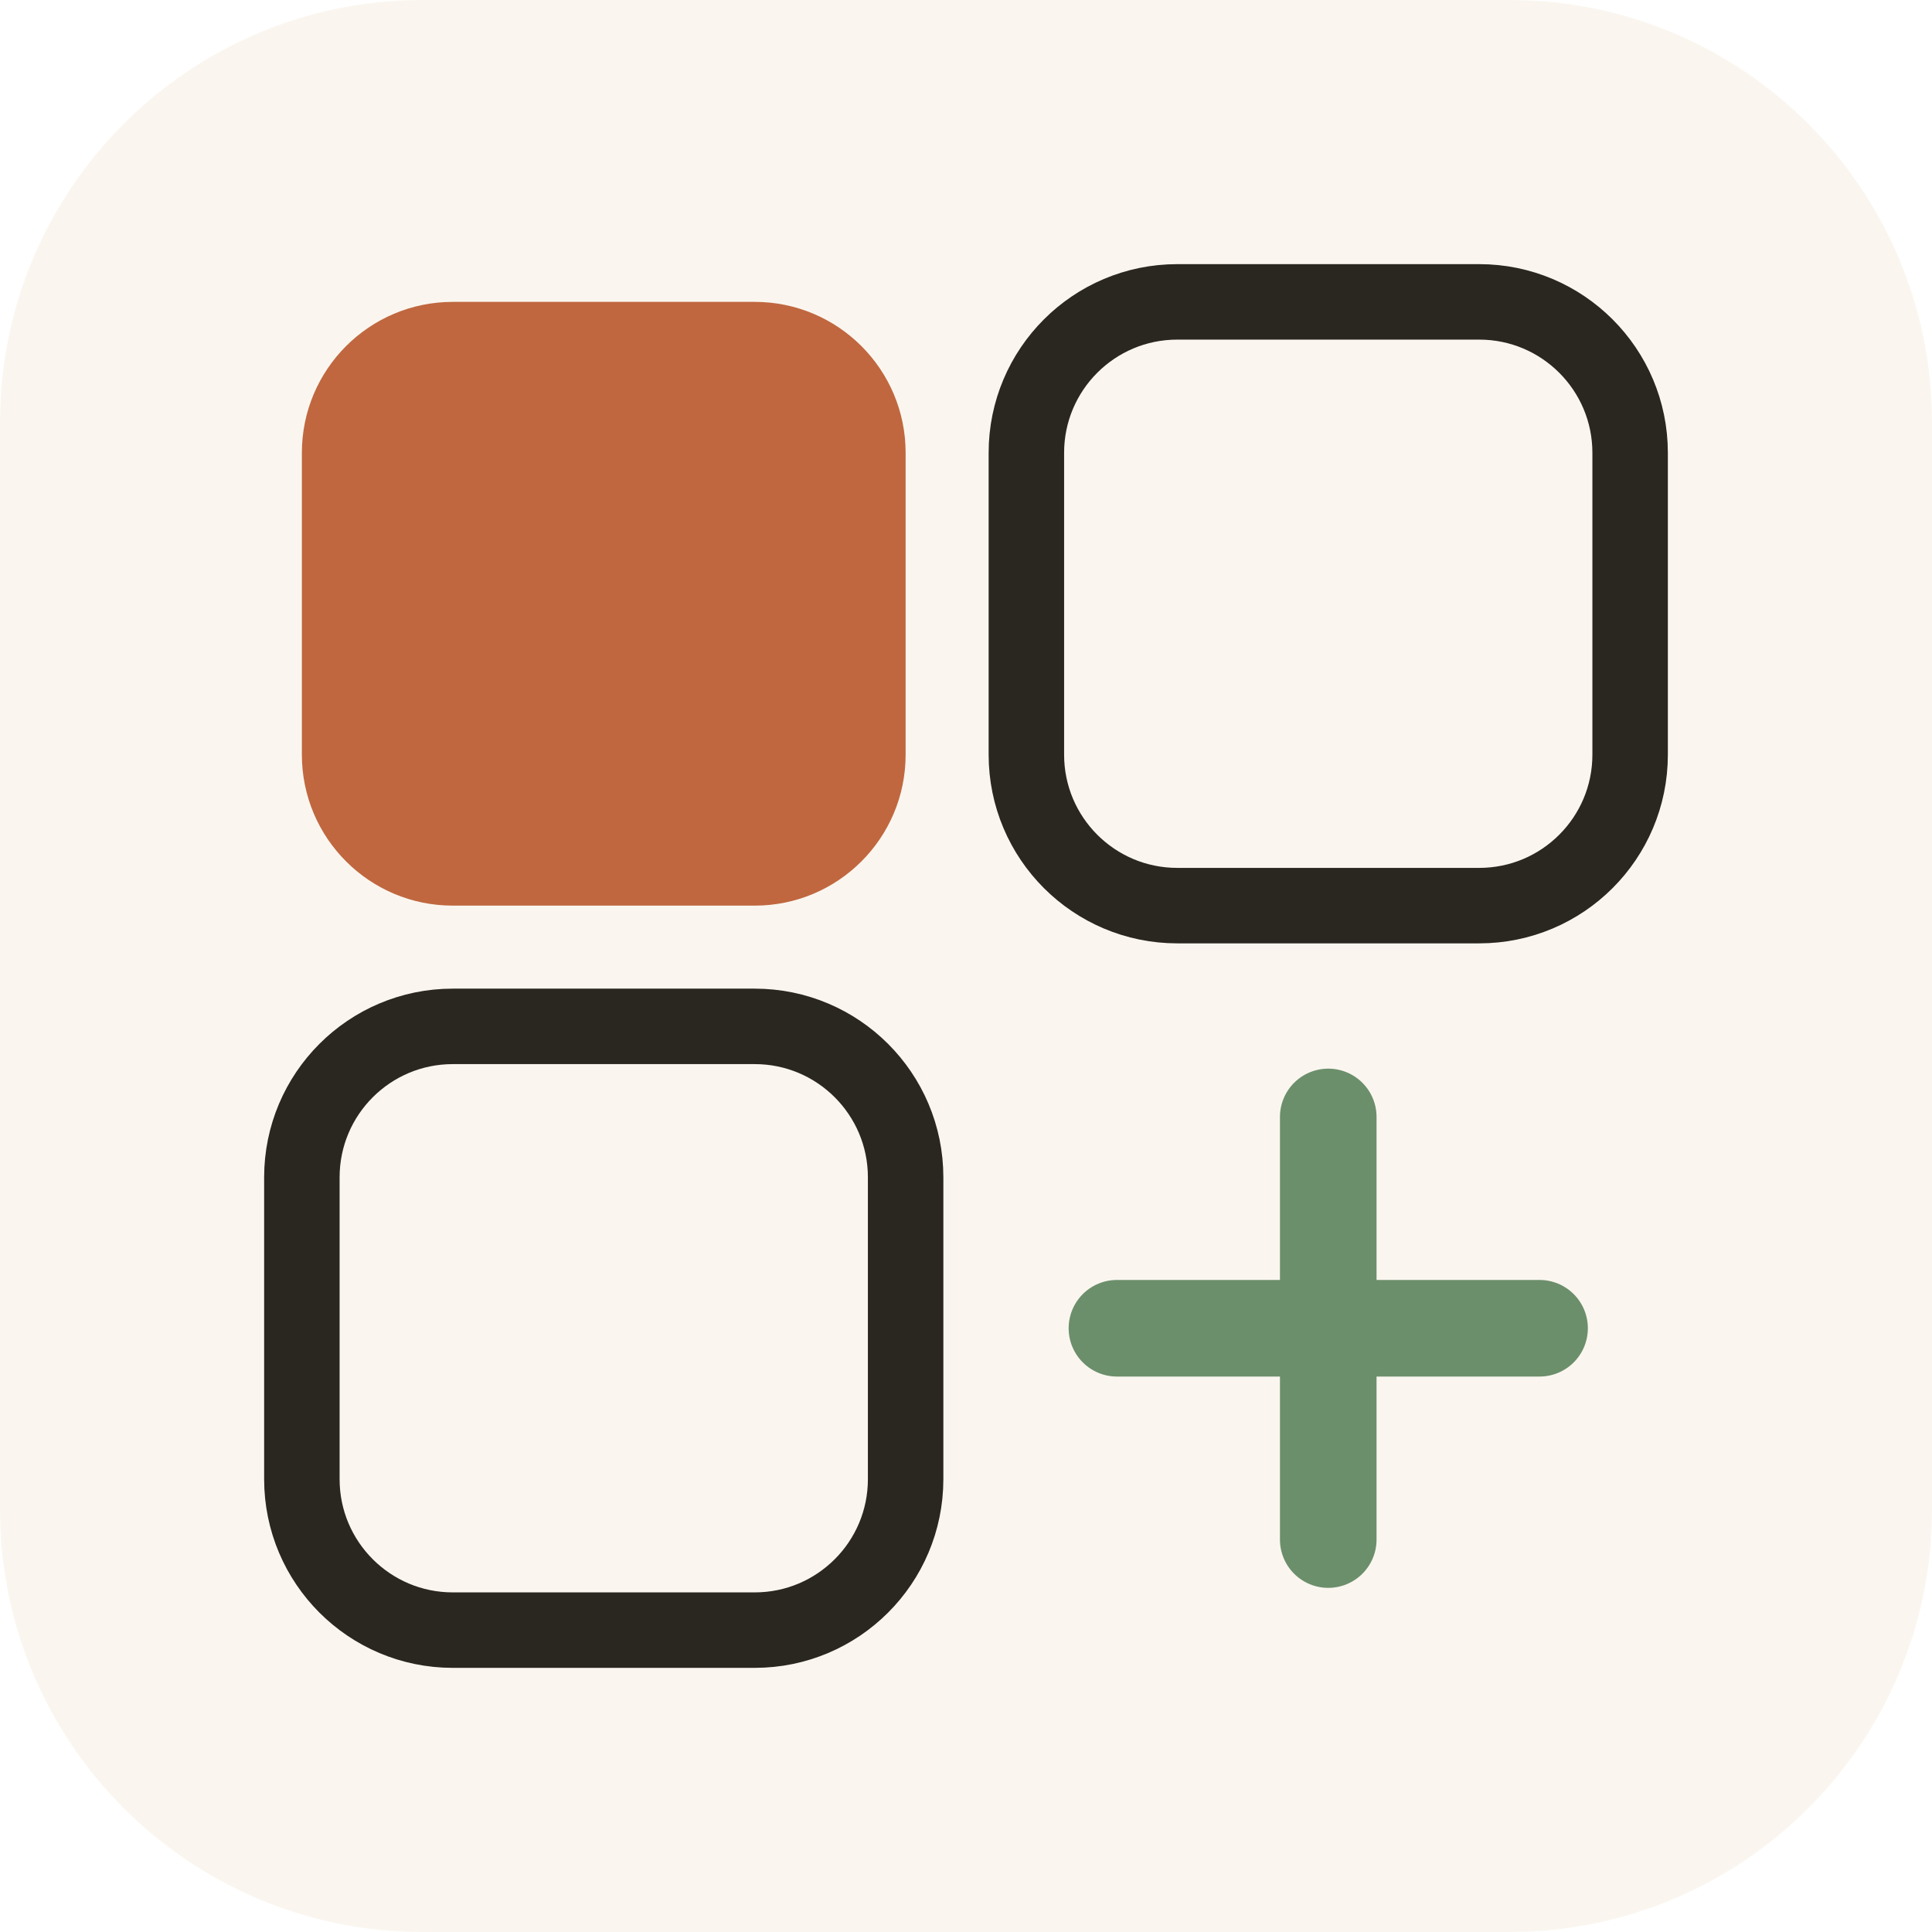
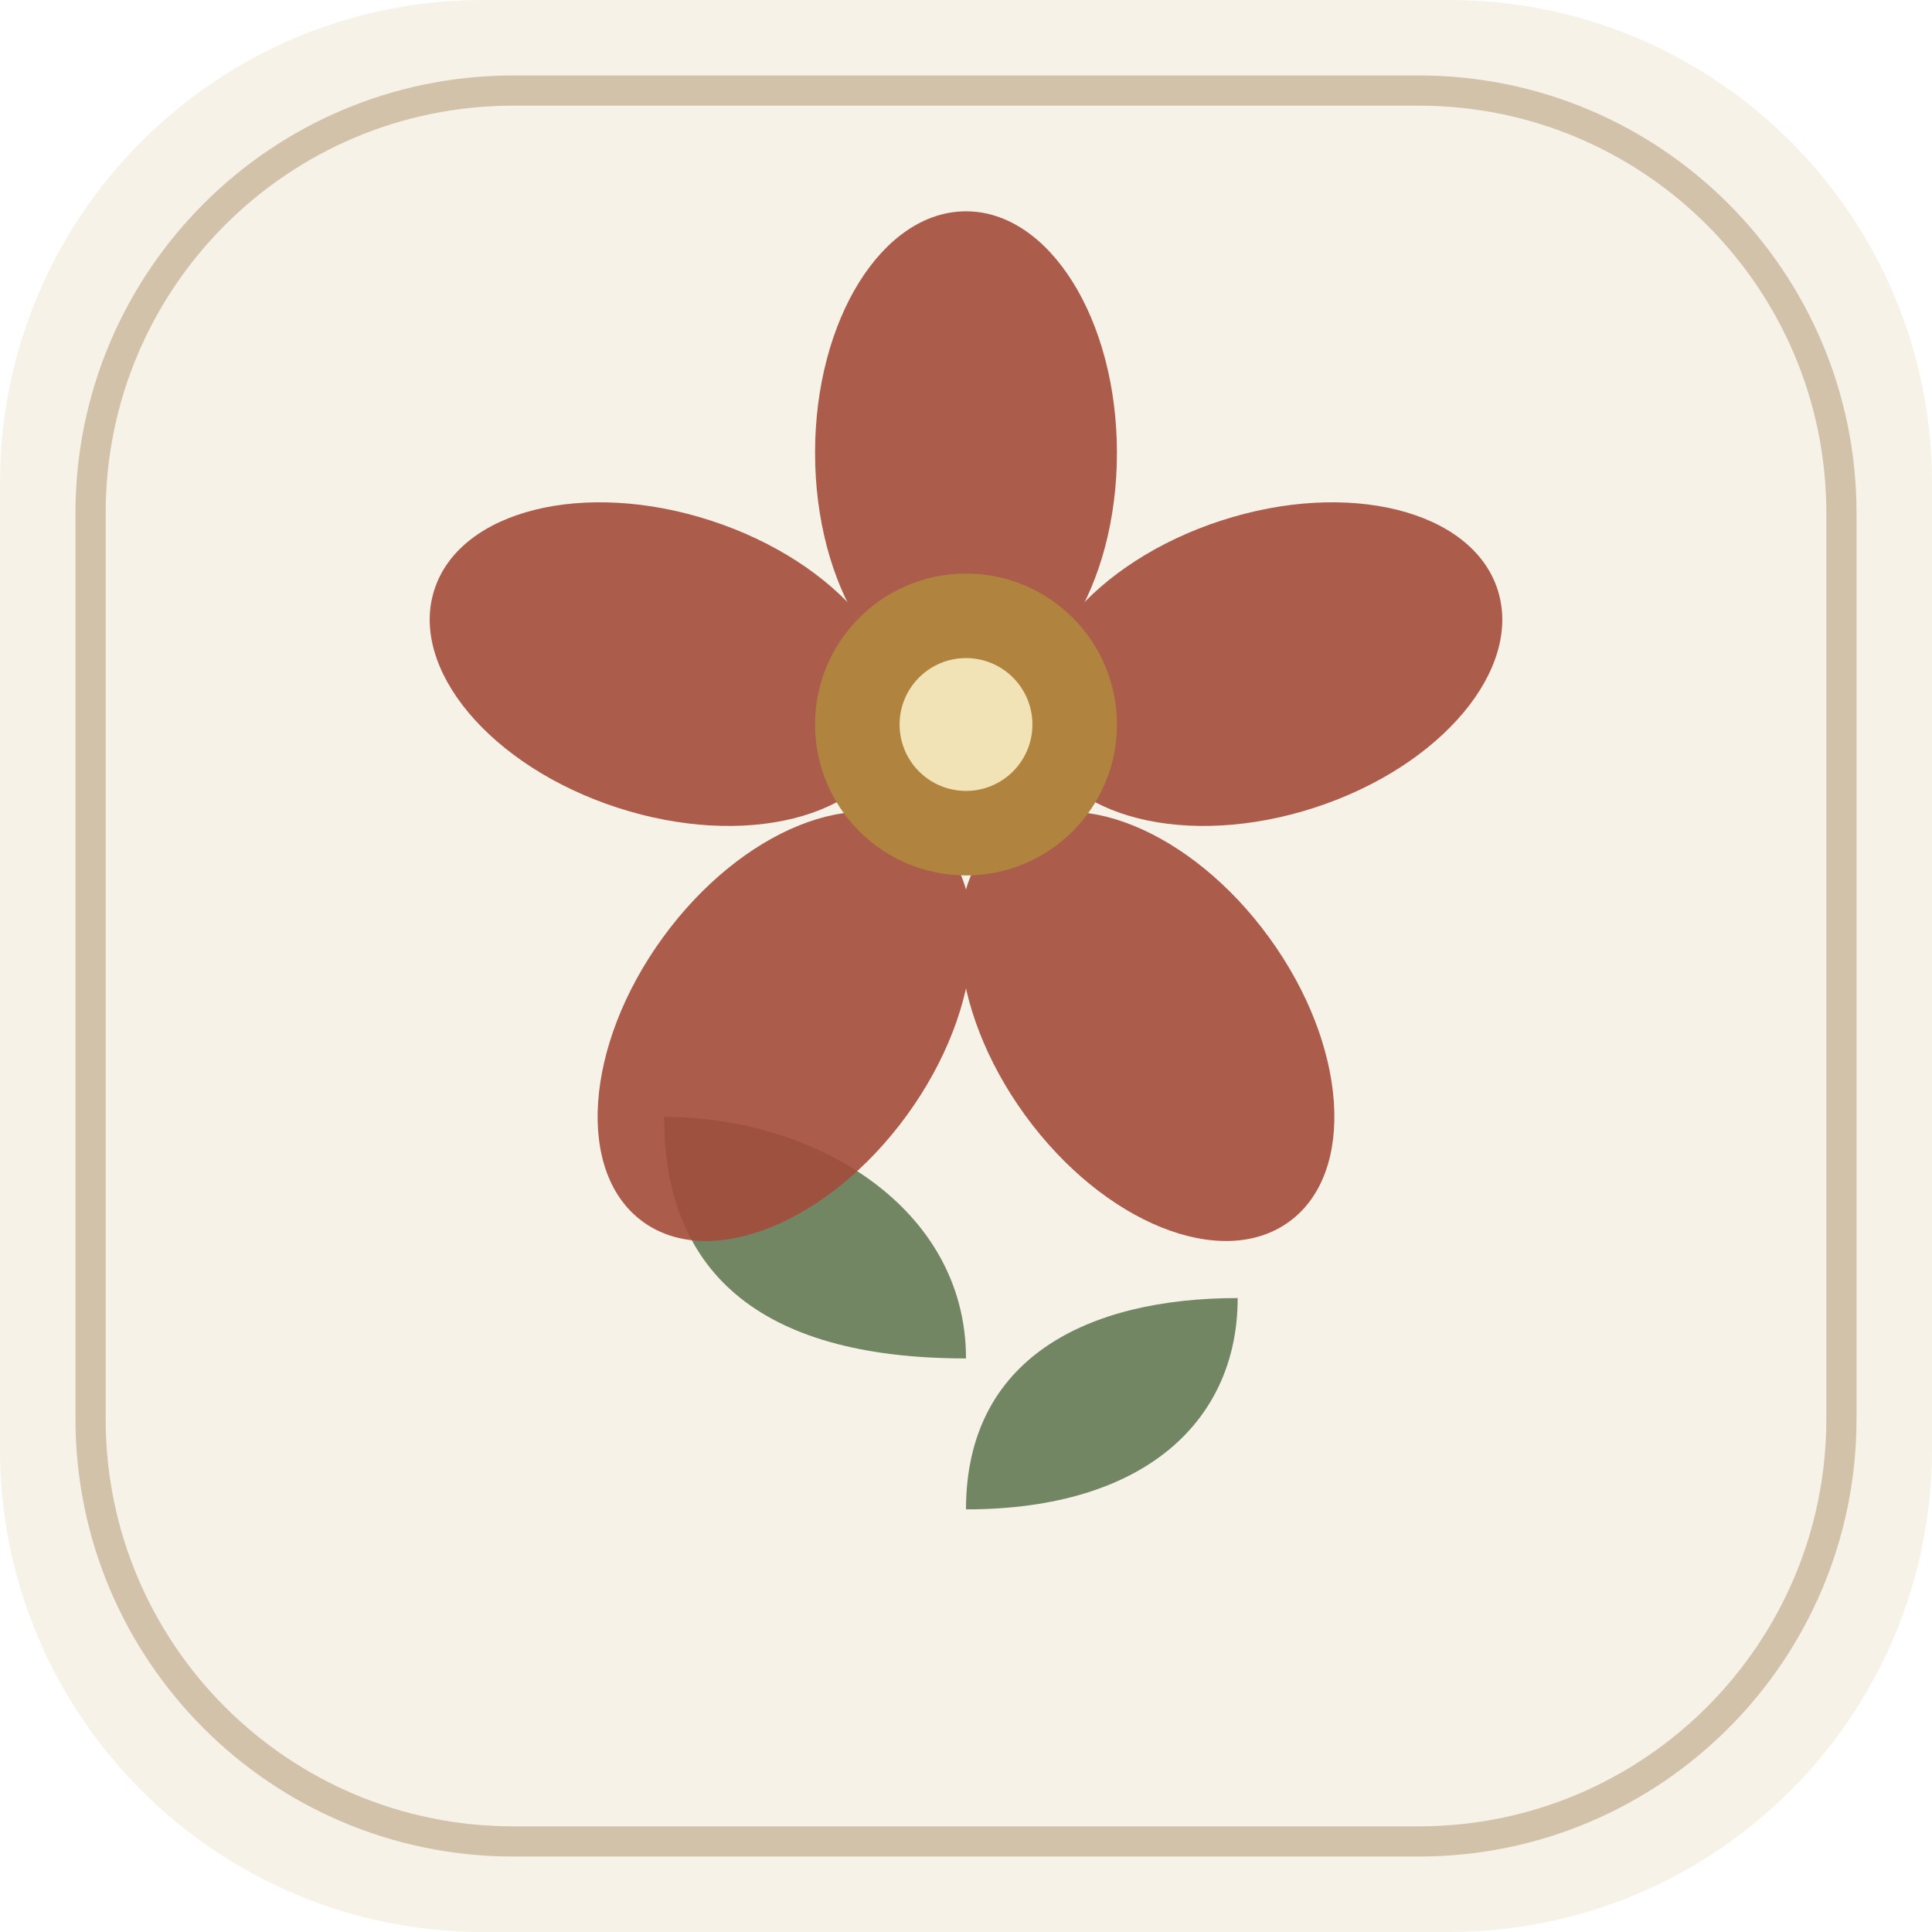
<svg xmlns="http://www.w3.org/2000/svg" viewBox="0 0 64 64">
-   <rect width="64" height="64" rx="14" fill="#FAF6EF" />
-   <rect x="10" y="10" width="20" height="20" rx="5" fill="#C0673F" />
-   <rect x="34" y="10" width="20" height="20" rx="5" fill="none" stroke="#2A2620" stroke-width="2.5" />
-   <rect x="10" y="34" width="20" height="20" rx="5" fill="none" stroke="#2A2620" stroke-width="2.5" />
-   <path d="M44 37v14M37 44h14" stroke="#6C8F6B" stroke-width="3.2" stroke-linecap="round" />
+   <rect width="64" height="64" rx="16" fill="#F7F2E8" />
+   <rect x="3" y="3" width="58" height="58" rx="14" fill="none" stroke="#D2C2AA" stroke-width="1" />
+   <path d="M32 37v18M32 45c-7 0-10-3-10-8 5 0 10 3 10 8ZM32 50c6 0 9-3 9-7-5 0-9 2-9 7Z" fill="#647A55" opacity=".9" />
+   <g fill="#A34B3A" opacity=".9">
+     <ellipse cx="32" cy="15" rx="5" ry="8" />
+     <ellipse cx="42" cy="22" rx="5" ry="8" transform="rotate(72 42 22)" />
+     <ellipse cx="38" cy="34" rx="5" ry="8" transform="rotate(144 38 34)" />
+     <ellipse cx="26" cy="34" rx="5" ry="8" transform="rotate(216 26 34)" />
+     <ellipse cx="22" cy="22" rx="5" ry="8" transform="rotate(288 22 22)" />
+   </g>
+   <circle cx="32" cy="24" r="5" fill="#B0843F" />
+   <circle cx="32" cy="24" r="2.2" fill="#F1E3B6" />
</svg>
